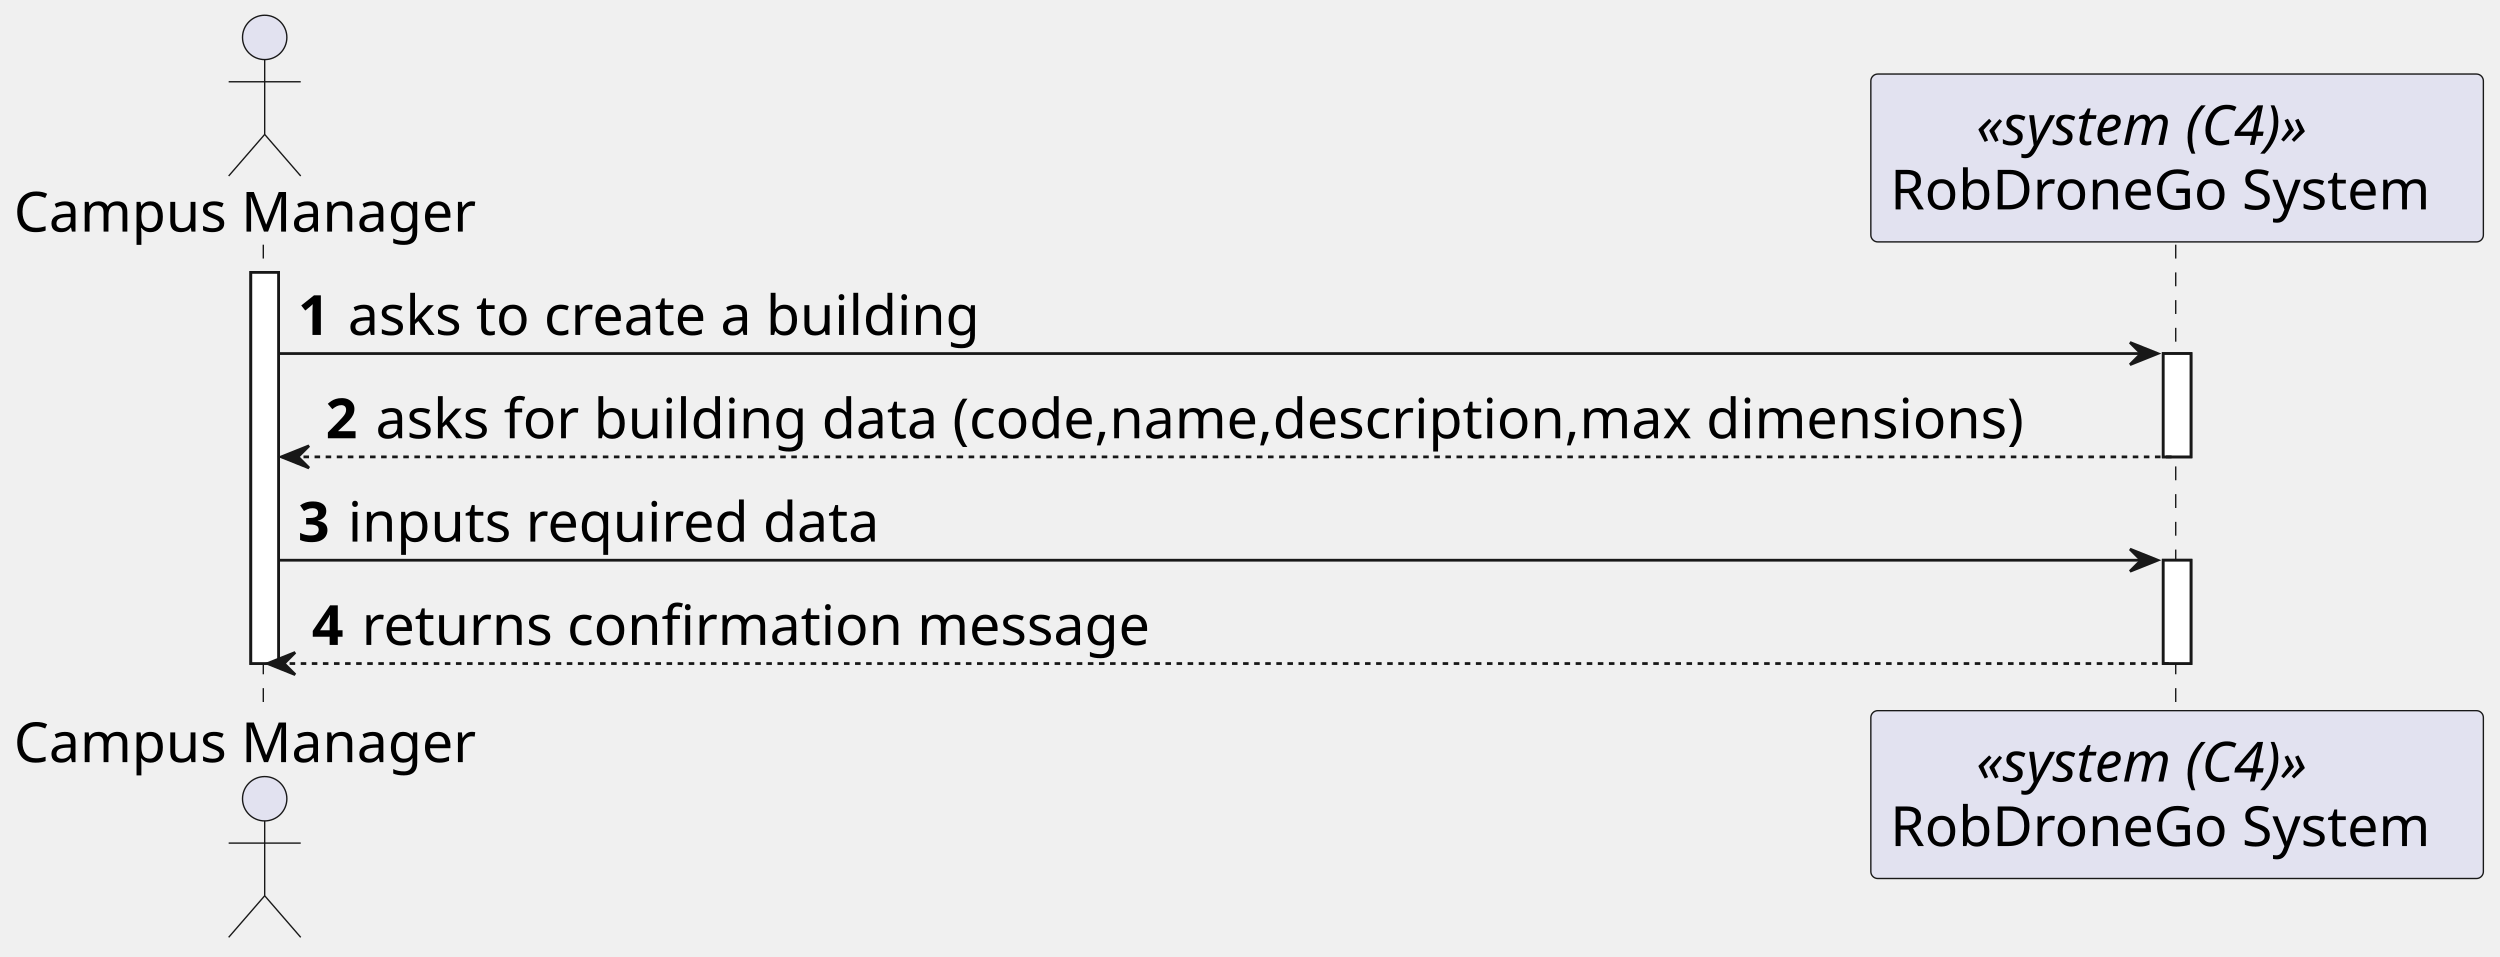
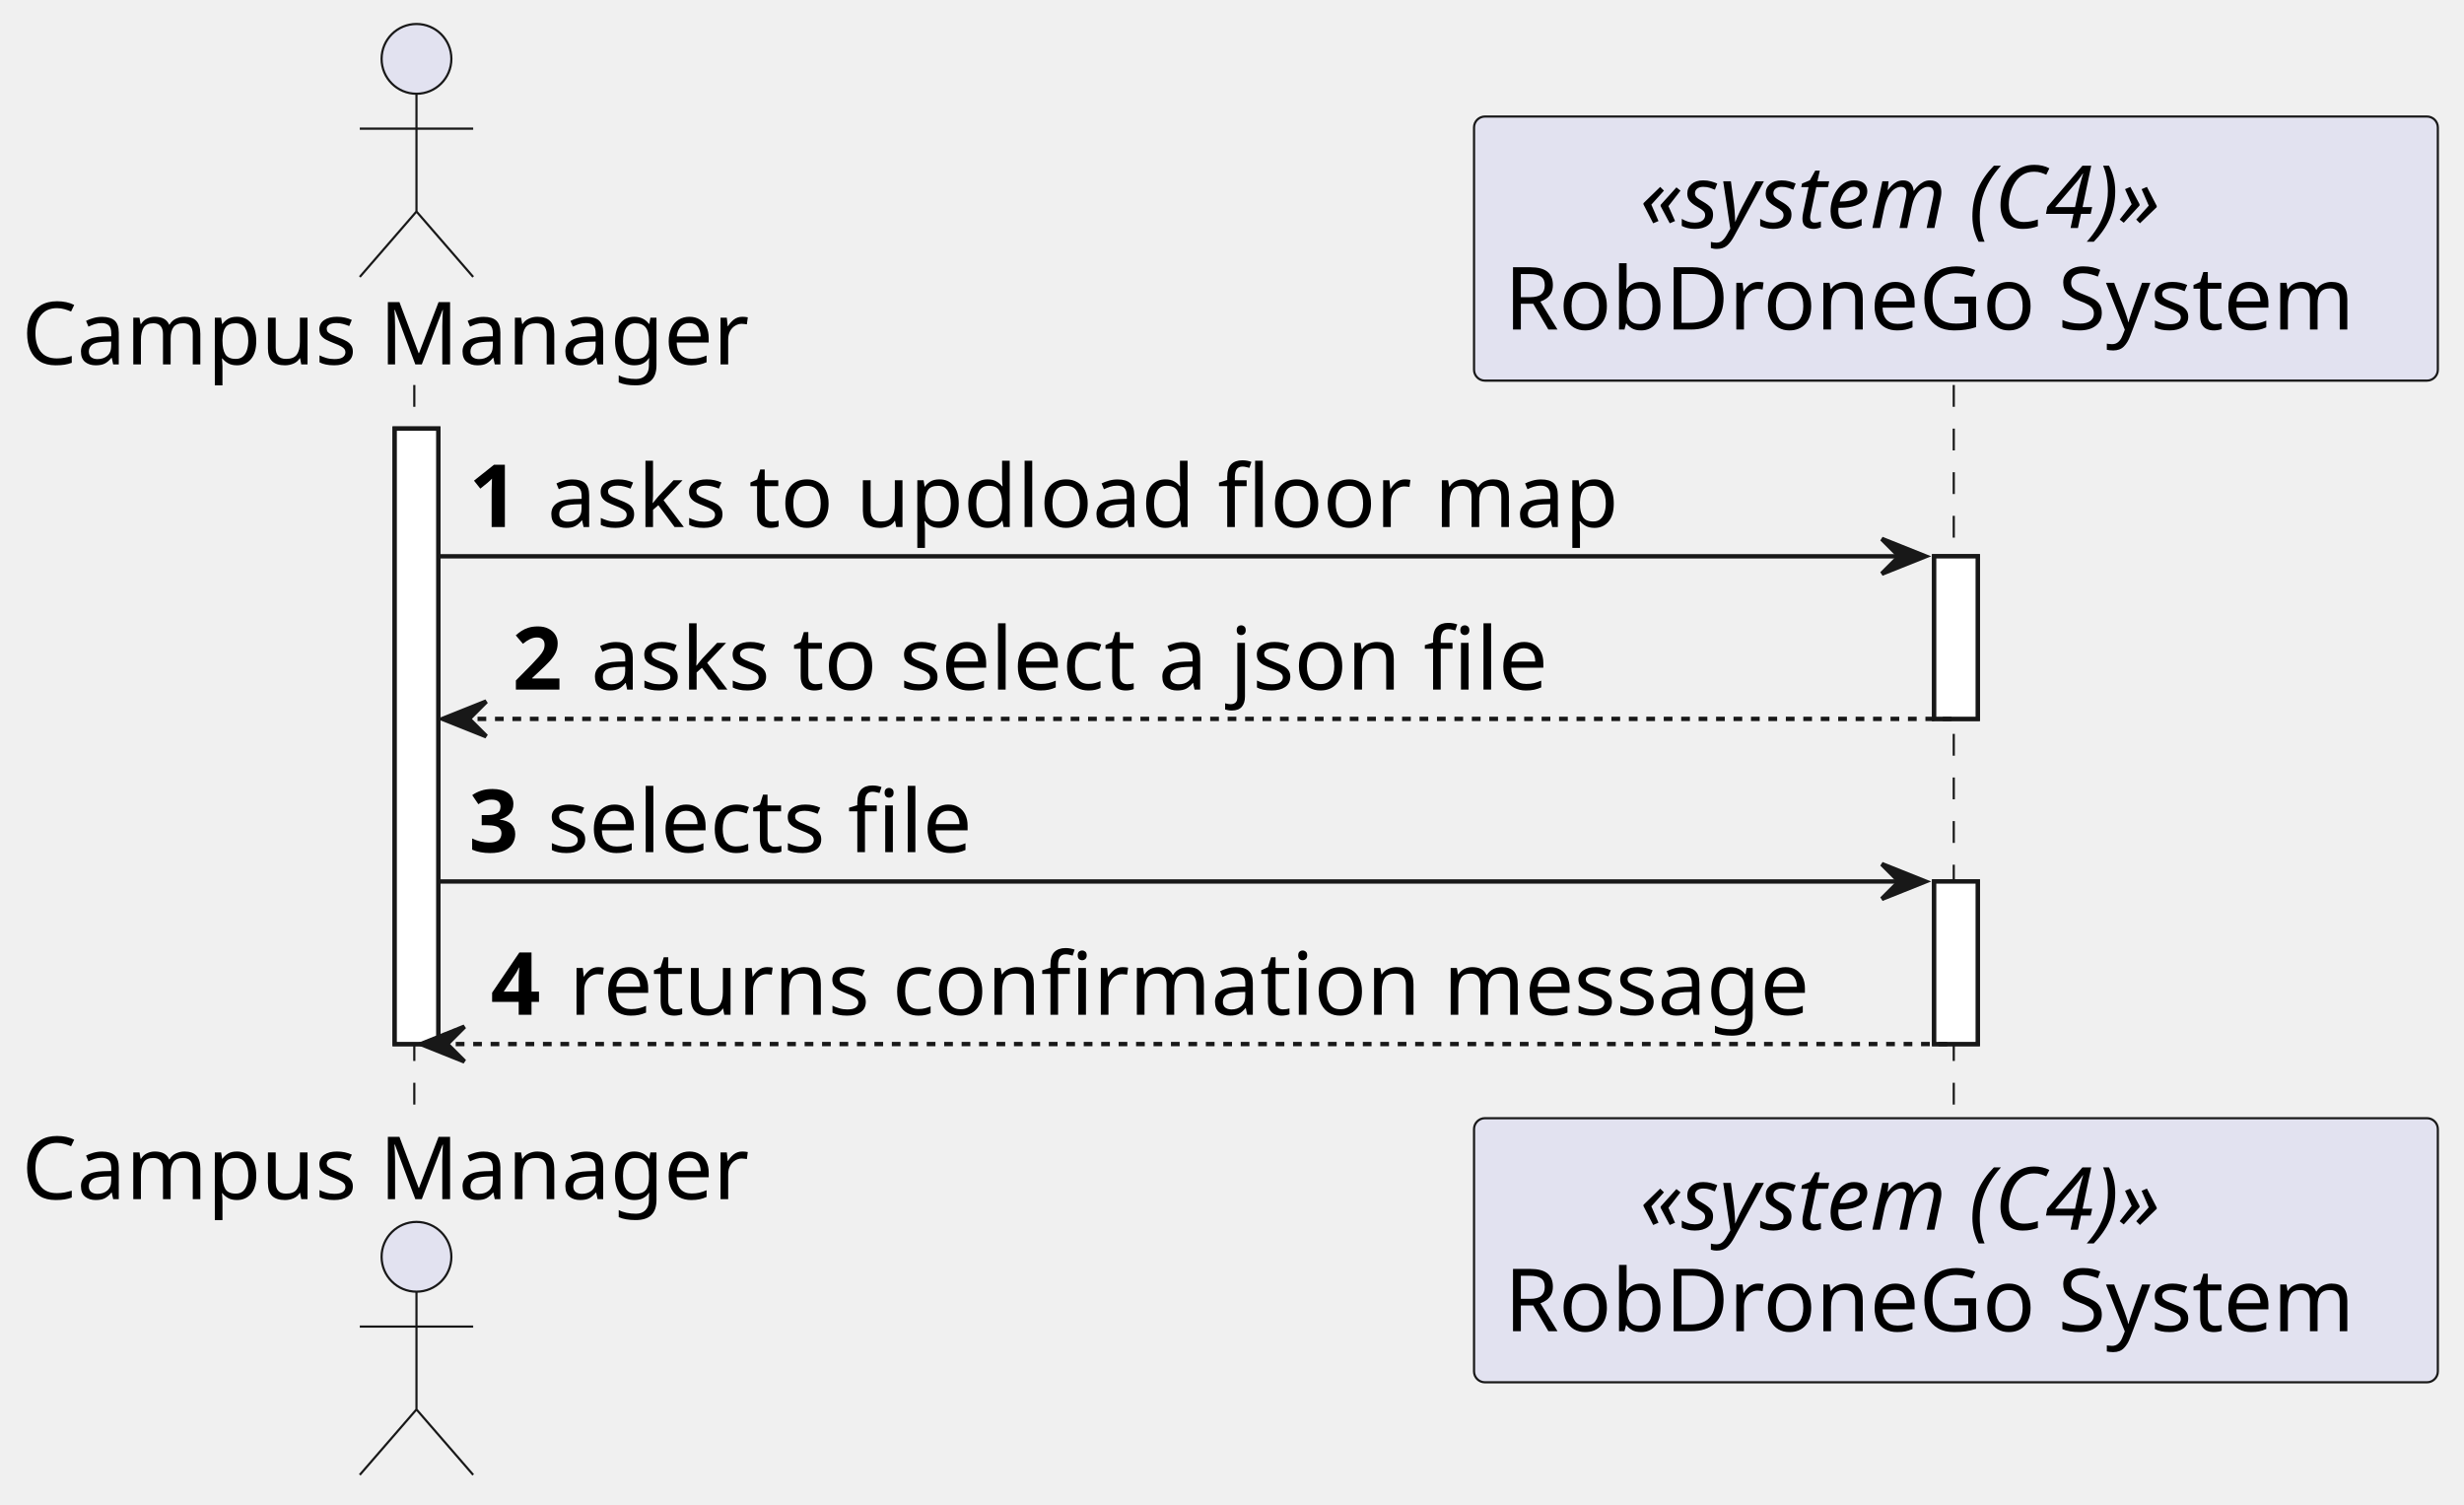
- <svg xmlns="http://www.w3.org/2000/svg" contentStyleType="text/css" height="345px" preserveAspectRatio="none" style="width:902px;height:345px;background:#FFFFFF;" version="1.1" viewBox="0 0 902 345" width="902px" zoomAndPan="magnify">
+ <svg xmlns="http://www.w3.org/2000/svg" contentStyleType="text/css" height="345px" preserveAspectRatio="none" style="width:565px;height:345px;background:#FFFFFF;" version="1.1" viewBox="0 0 565 345" width="565px" zoomAndPan="magnify">
  <defs />
  <g>
    <rect fill="#FFFFFF" height="141.125" style="stroke:#181818;stroke-width:1.0;" width="10" x="90.5" y="98.281" />
-     <rect fill="#FFFFFF" height="37.281" style="stroke:#181818;stroke-width:1.0;" width="10" x="780.5" y="127.562" />
-     <rect fill="#FFFFFF" height="37.281" style="stroke:#181818;stroke-width:1.0;" width="10" x="780.5" y="202.125" />
+     <rect fill="#FFFFFF" height="37.281" style="stroke:#181818;stroke-width:1.0;" width="10" x="443.5" y="127.562" />
+     <rect fill="#FFFFFF" height="37.281" style="stroke:#181818;stroke-width:1.0;" width="10" x="443.5" y="202.125" />
    <line style="stroke:#181818;stroke-width:0.5;stroke-dasharray:5.0,5.0;" x1="95" x2="95" y1="88.281" y2="257.406" />
-     <line style="stroke:#181818;stroke-width:0.5;stroke-dasharray:5.0,5.0;" x1="785" x2="785" y1="88.281" y2="257.406" />
+     <line style="stroke:#181818;stroke-width:0.5;stroke-dasharray:5.0,5.0;" x1="448" x2="448" y1="88.281" y2="257.406" />
    <text fill="#000000" font-family="sans-serif" font-size="20" lengthAdjust="spacing" textLength="175" x="5" y="83.564">Campus Manager</text>
    <ellipse cx="95.5" cy="13.5" fill="#E2E2F0" rx="8" ry="8" style="stroke:#181818;stroke-width:0.5;" />
    <path d="M95.5,21.5 L95.5,48.5 M82.5,29.5 L108.5,29.5 M95.5,48.5 L82.5,63.5 M95.5,48.5 L108.5,63.5 " fill="none" style="stroke:#181818;stroke-width:0.5;" />
    <text fill="#000000" font-family="sans-serif" font-size="20" lengthAdjust="spacing" textLength="175" x="5" y="274.971">Campus Manager</text>
    <ellipse cx="95.5" cy="288.188" fill="#E2E2F0" rx="8" ry="8" style="stroke:#181818;stroke-width:0.5;" />
    <path d="M95.5,296.188 L95.5,323.188 M82.5,304.188 L108.5,304.188 M95.5,323.188 L82.5,338.188 M95.5,323.188 L108.5,338.188 " fill="none" style="stroke:#181818;stroke-width:0.5;" />
-     <rect fill="#E2E2F0" height="60.562" rx="2.5" ry="2.5" style="stroke:#181818;stroke-width:0.5;" width="221" x="675" y="26.719" />
-     <text fill="#000000" font-family="sans-serif" font-size="20" font-style="italic" lengthAdjust="spacing" textLength="145" x="713" y="52.283">«system (C4)»</text>
-     <text fill="#000000" font-family="sans-serif" font-size="20" lengthAdjust="spacing" textLength="207" x="682" y="75.564">RobDroneGo System</text>
-     <rect fill="#E2E2F0" height="60.562" rx="2.5" ry="2.5" style="stroke:#181818;stroke-width:0.5;" width="221" x="675" y="256.406" />
-     <text fill="#000000" font-family="sans-serif" font-size="20" font-style="italic" lengthAdjust="spacing" textLength="145" x="713" y="281.971">«system (C4)»</text>
-     <text fill="#000000" font-family="sans-serif" font-size="20" lengthAdjust="spacing" textLength="207" x="682" y="305.252">RobDroneGo System</text>
+     <rect fill="#E2E2F0" height="60.562" rx="2.5" ry="2.5" style="stroke:#181818;stroke-width:0.5;" width="221" x="338" y="26.719" />
+     <text fill="#000000" font-family="sans-serif" font-size="20" font-style="italic" lengthAdjust="spacing" textLength="145" x="376" y="52.283">«system (C4)»</text>
+     <text fill="#000000" font-family="sans-serif" font-size="20" lengthAdjust="spacing" textLength="207" x="345" y="75.564">RobDroneGo System</text>
+     <rect fill="#E2E2F0" height="60.562" rx="2.5" ry="2.5" style="stroke:#181818;stroke-width:0.5;" width="221" x="338" y="256.406" />
+     <text fill="#000000" font-family="sans-serif" font-size="20" font-style="italic" lengthAdjust="spacing" textLength="145" x="376" y="281.971">«system (C4)»</text>
+     <text fill="#000000" font-family="sans-serif" font-size="20" lengthAdjust="spacing" textLength="207" x="345" y="305.252">RobDroneGo System</text>
    <rect fill="#FFFFFF" height="141.125" style="stroke:#181818;stroke-width:1.0;" width="10" x="90.5" y="98.281" />
-     <rect fill="#FFFFFF" height="37.281" style="stroke:#181818;stroke-width:1.0;" width="10" x="780.5" y="127.562" />
-     <rect fill="#FFFFFF" height="37.281" style="stroke:#181818;stroke-width:1.0;" width="10" x="780.5" y="202.125" />
-     <polygon fill="#181818" points="768.5,123.562,778.5,127.562,768.5,131.562,772.5,127.562" style="stroke:#181818;stroke-width:1.0;" />
-     <line style="stroke:#181818;stroke-width:1.0;" x1="100.5" x2="774.5" y1="127.562" y2="127.562" />
+     <rect fill="#FFFFFF" height="37.281" style="stroke:#181818;stroke-width:1.0;" width="10" x="443.5" y="127.562" />
+     <rect fill="#FFFFFF" height="37.281" style="stroke:#181818;stroke-width:1.0;" width="10" x="443.5" y="202.125" />
+     <polygon fill="#181818" points="431.5,123.562,441.5,127.562,431.5,131.562,435.5,127.562" style="stroke:#181818;stroke-width:1.0;" />
+     <line style="stroke:#181818;stroke-width:1.0;" x1="100.5" x2="437.5" y1="127.562" y2="127.562" />
    <text fill="#000000" font-family="sans-serif" font-size="20" font-weight="bold" lengthAdjust="spacing" textLength="14" x="107.5" y="120.846">1</text>
-     <text fill="#000000" font-family="sans-serif" font-size="20" lengthAdjust="spacing" textLength="246" x="125.5" y="120.846">asks to create a building</text>
+     <text fill="#000000" font-family="sans-serif" font-size="20" lengthAdjust="spacing" textLength="260" x="125.5" y="120.846">asks to updload floor map</text>
    <polygon fill="#181818" points="111.5,160.844,101.5,164.844,111.5,168.844,107.5,164.844" style="stroke:#181818;stroke-width:1.0;" />
-     <line style="stroke:#181818;stroke-width:1.0;stroke-dasharray:2.0,2.0;" x1="105.5" x2="784.5" y1="164.844" y2="164.844" />
+     <line style="stroke:#181818;stroke-width:1.0;stroke-dasharray:2.0,2.0;" x1="105.5" x2="447.5" y1="164.844" y2="164.844" />
    <text fill="#000000" font-family="sans-serif" font-size="20" font-weight="bold" lengthAdjust="spacing" textLength="14" x="117.5" y="158.127">2</text>
-     <text fill="#000000" font-family="sans-serif" font-size="20" lengthAdjust="spacing" textLength="638" x="135.5" y="158.127">asks for building data (code,name,description,max dimensions)</text>
-     <polygon fill="#181818" points="768.5,198.125,778.5,202.125,768.5,206.125,772.5,202.125" style="stroke:#181818;stroke-width:1.0;" />
-     <line style="stroke:#181818;stroke-width:1.0;" x1="100.5" x2="774.5" y1="202.125" y2="202.125" />
+     <text fill="#000000" font-family="sans-serif" font-size="20" lengthAdjust="spacing" textLength="237" x="135.5" y="158.127">asks to select a json file</text>
+     <polygon fill="#181818" points="431.5,198.125,441.5,202.125,431.5,206.125,435.5,202.125" style="stroke:#181818;stroke-width:1.0;" />
+     <line style="stroke:#181818;stroke-width:1.0;" x1="100.5" x2="437.5" y1="202.125" y2="202.125" />
    <text fill="#000000" font-family="sans-serif" font-size="20" font-weight="bold" lengthAdjust="spacing" textLength="14" x="107.5" y="195.408">3</text>
-     <text fill="#000000" font-family="sans-serif" font-size="20" lengthAdjust="spacing" textLength="205" x="125.5" y="195.408">inputs required data</text>
+     <text fill="#000000" font-family="sans-serif" font-size="20" lengthAdjust="spacing" textLength="106" x="125.5" y="195.408">selects file</text>
    <polygon fill="#181818" points="106.5,235.406,96.5,239.406,106.5,243.406,102.5,239.406" style="stroke:#181818;stroke-width:1.0;" />
-     <line style="stroke:#181818;stroke-width:1.0;stroke-dasharray:2.0,2.0;" x1="100.5" x2="784.5" y1="239.406" y2="239.406" />
+     <line style="stroke:#181818;stroke-width:1.0;stroke-dasharray:2.0,2.0;" x1="100.5" x2="447.5" y1="239.406" y2="239.406" />
    <text fill="#000000" font-family="sans-serif" font-size="20" font-weight="bold" lengthAdjust="spacing" textLength="14" x="112.5" y="232.69">4</text>
    <text fill="#000000" font-family="sans-serif" font-size="20" lengthAdjust="spacing" textLength="301" x="130.5" y="232.69">returns confirmation message</text>
  </g>
</svg>
